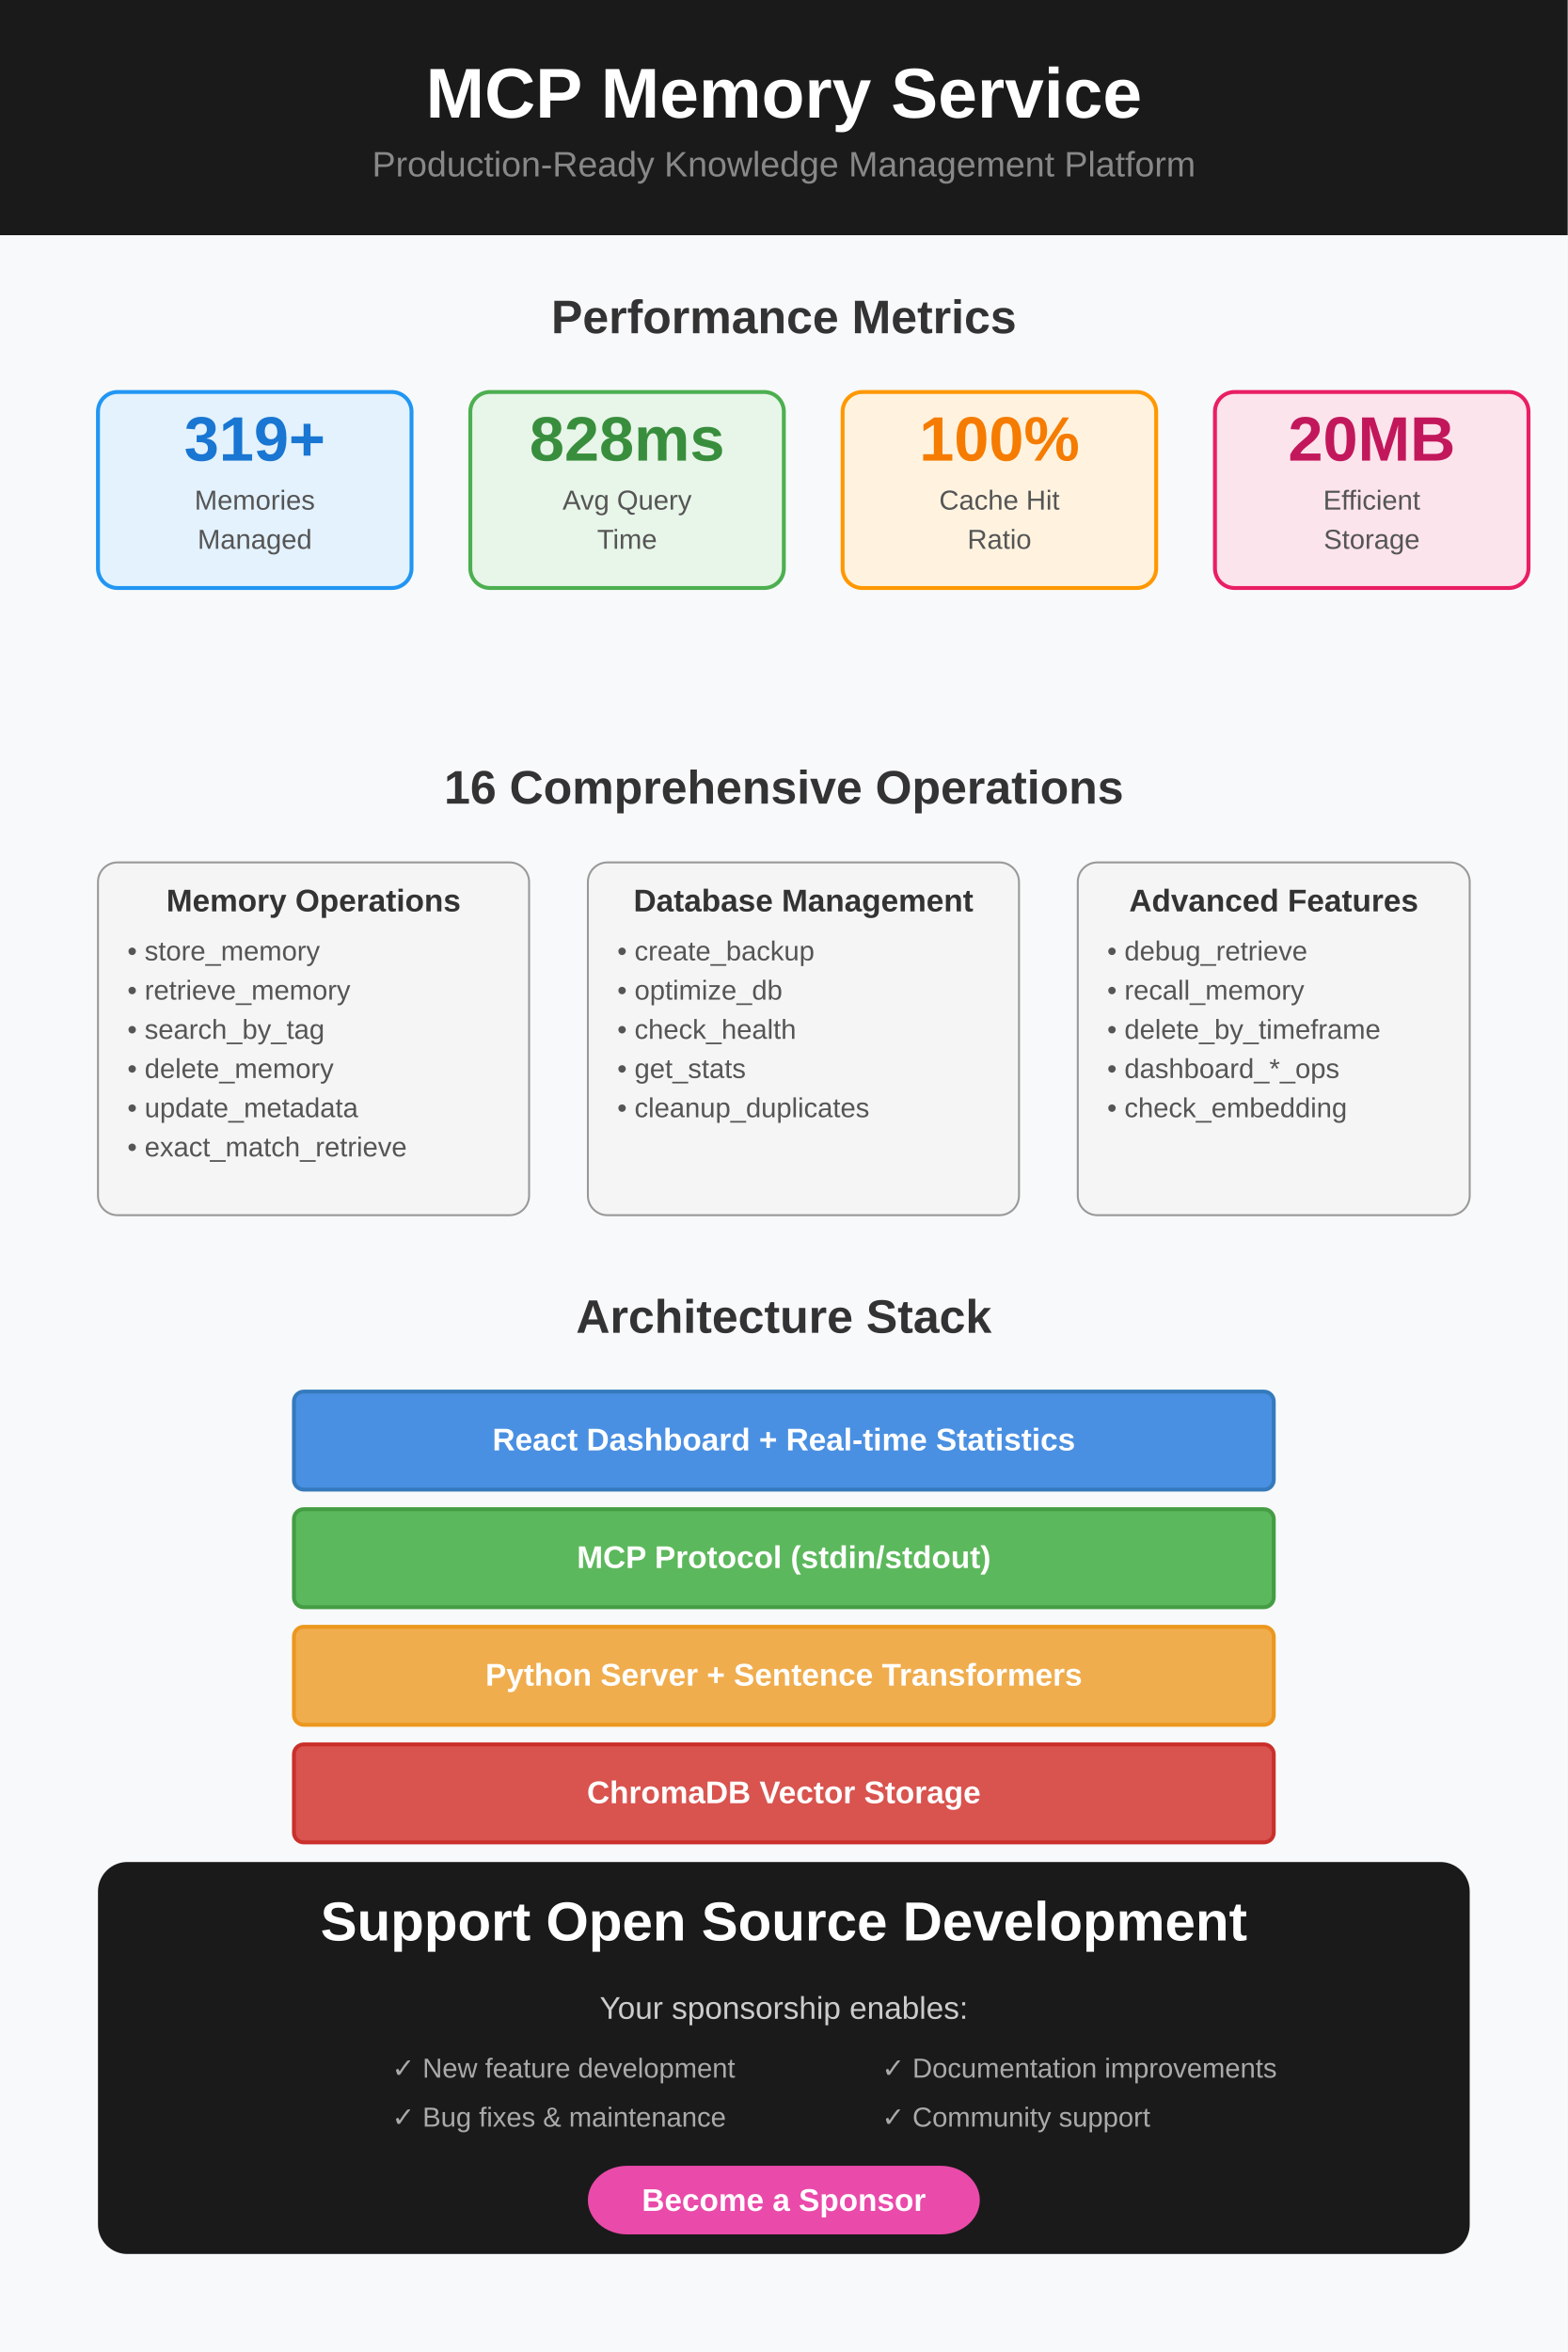
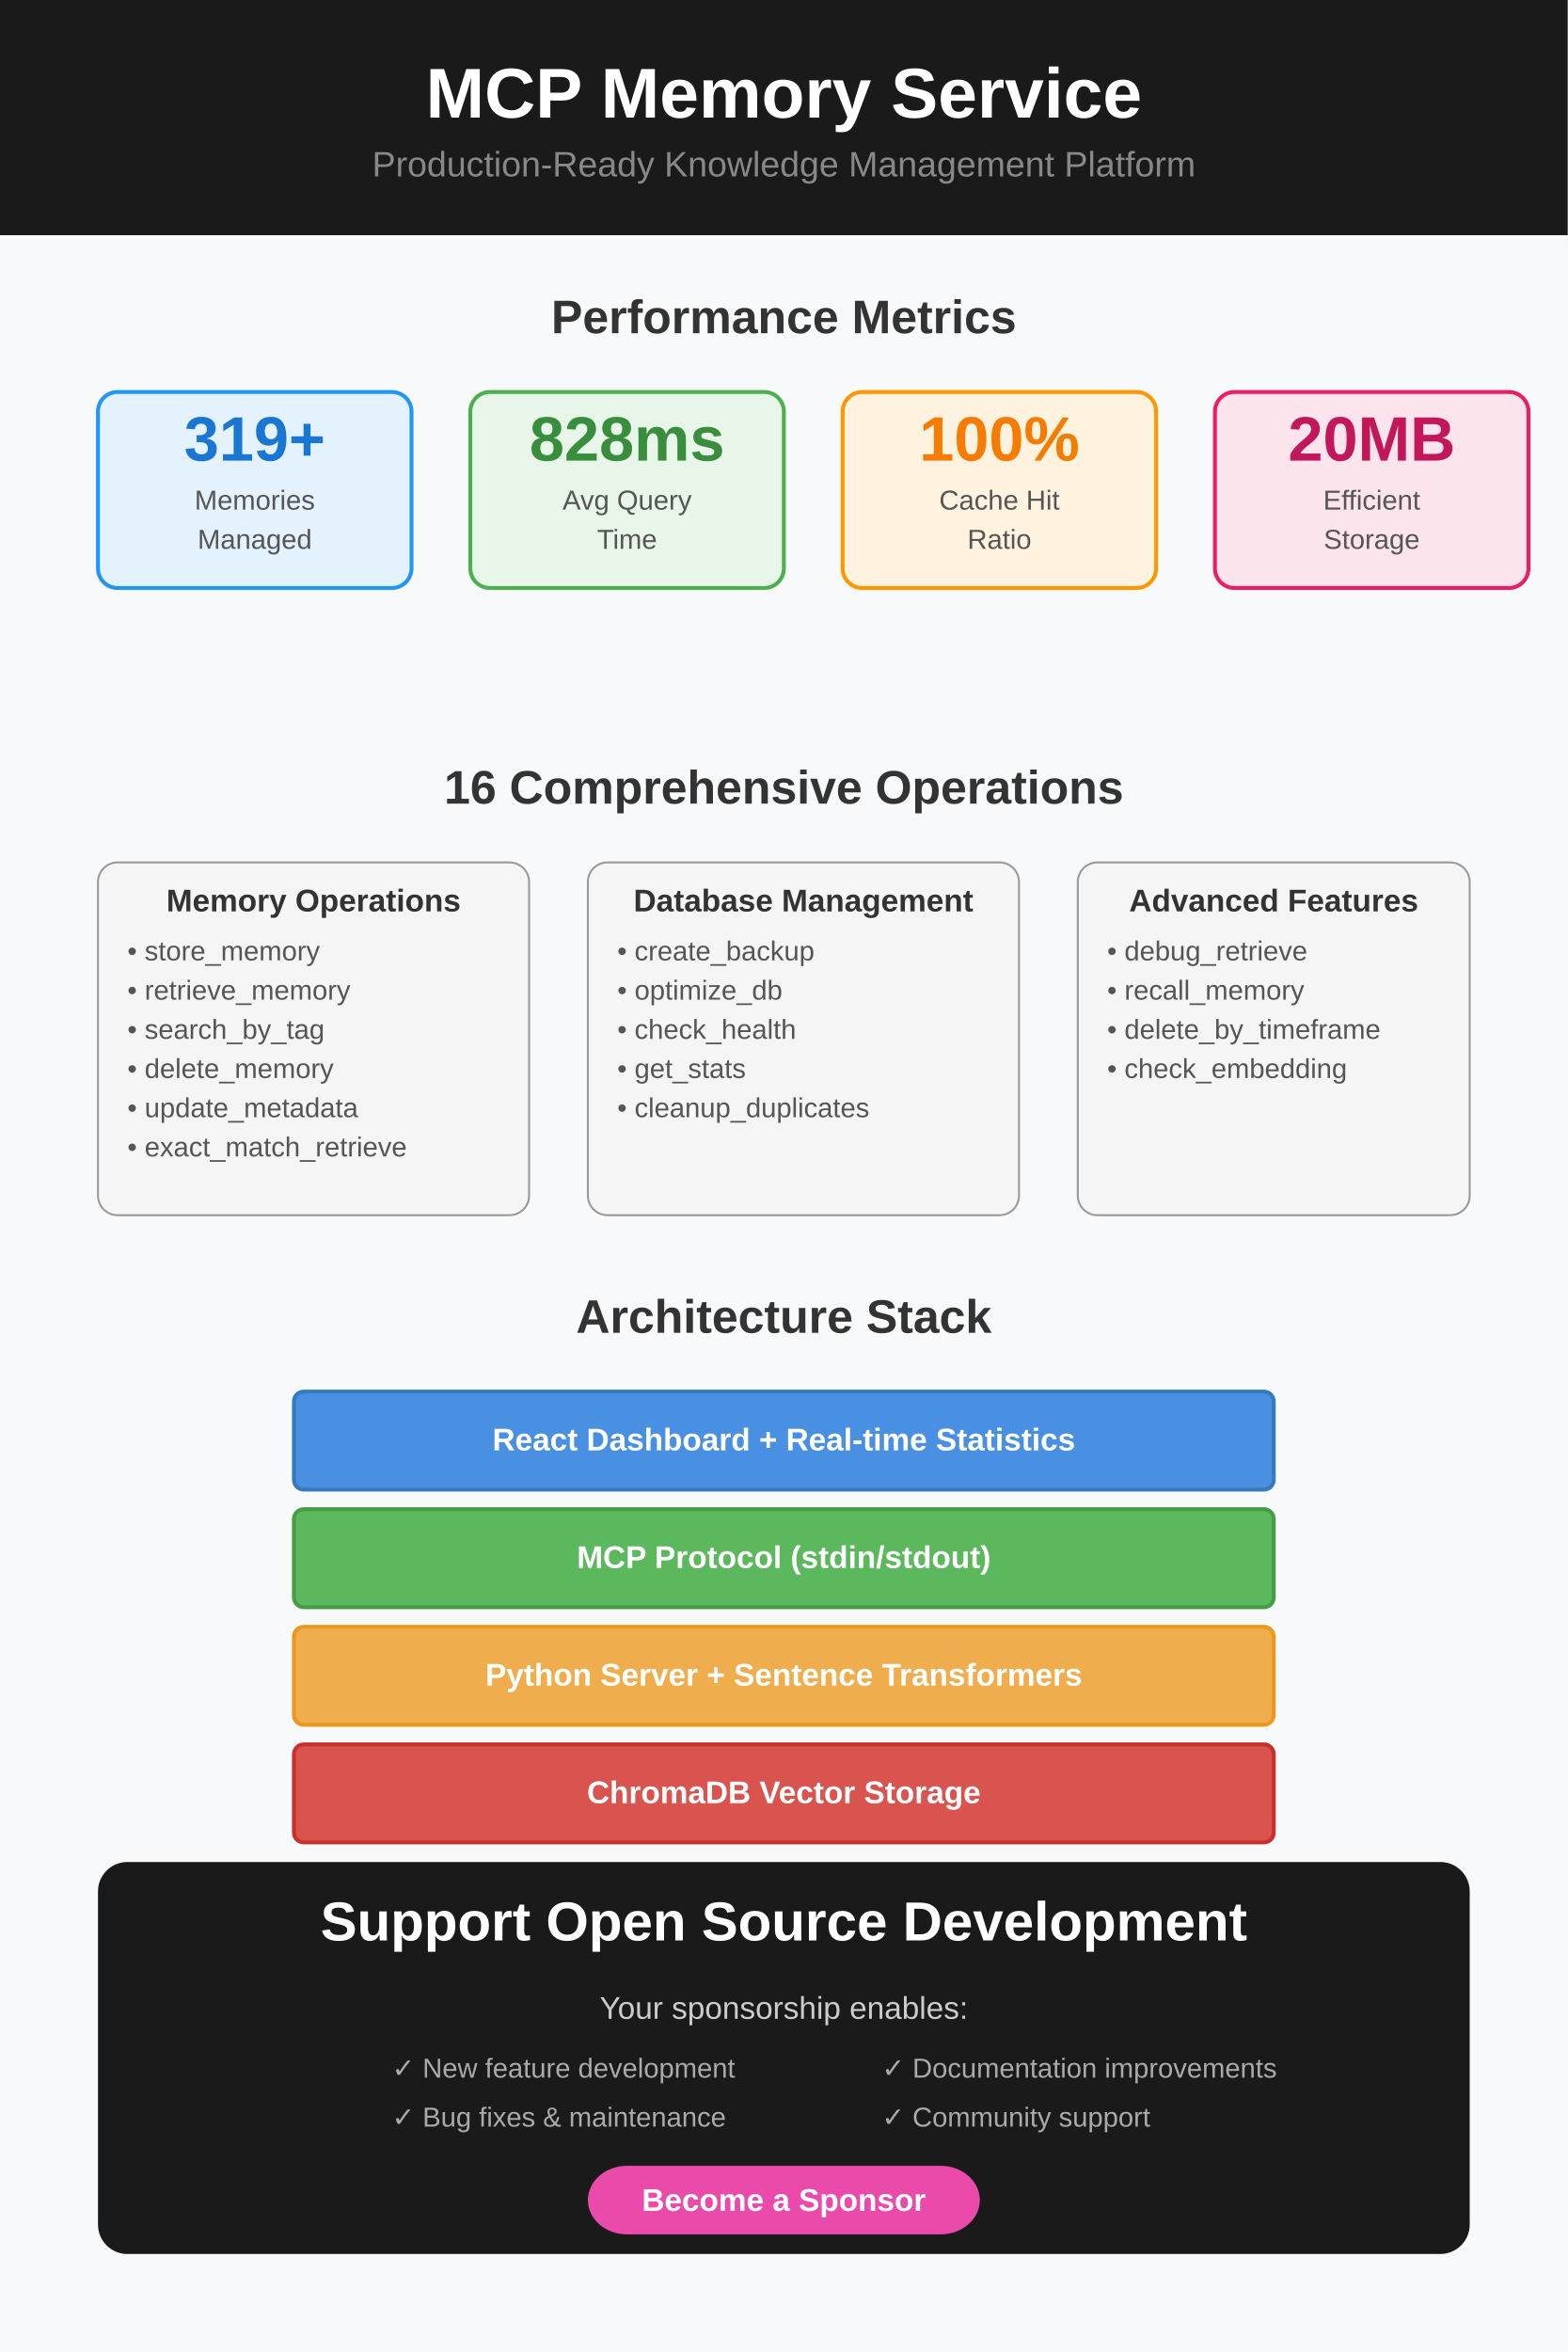
<svg xmlns="http://www.w3.org/2000/svg" width="800" height="1200" viewBox="0 0 800 1200">
  <rect width="800" height="1200" fill="#f8f9fa" />
  <rect width="800" height="120" fill="#1a1a1a" />
  <text x="400" y="60" font-family="Arial, sans-serif" font-size="36" font-weight="bold" fill="white" text-anchor="middle">MCP Memory Service</text>
  <text x="400" y="90" font-family="Arial, sans-serif" font-size="18" fill="#888" text-anchor="middle">Production-Ready Knowledge Management Platform</text>
  <g transform="translate(0, 140)">
    <text x="400" y="30" font-family="Arial, sans-serif" font-size="24" font-weight="bold" fill="#333" text-anchor="middle">Performance Metrics</text>
    <g transform="translate(50, 60)">
      <rect x="0" y="0" width="160" height="100" rx="10" fill="#e3f2fd" stroke="#2196f3" stroke-width="2" />
      <text x="80" y="35" font-family="Arial, sans-serif" font-size="32" font-weight="bold" fill="#1976d2" text-anchor="middle">319+</text>
      <text x="80" y="60" font-family="Arial, sans-serif" font-size="14" fill="#555" text-anchor="middle">Memories</text>
      <text x="80" y="80" font-family="Arial, sans-serif" font-size="14" fill="#555" text-anchor="middle">Managed</text>
      <rect x="190" y="0" width="160" height="100" rx="10" fill="#e8f5e9" stroke="#4caf50" stroke-width="2" />
      <text x="270" y="35" font-family="Arial, sans-serif" font-size="32" font-weight="bold" fill="#388e3c" text-anchor="middle">828ms</text>
      <text x="270" y="60" font-family="Arial, sans-serif" font-size="14" fill="#555" text-anchor="middle">Avg Query</text>
      <text x="270" y="80" font-family="Arial, sans-serif" font-size="14" fill="#555" text-anchor="middle">Time</text>
      <rect x="380" y="0" width="160" height="100" rx="10" fill="#fff3e0" stroke="#ff9800" stroke-width="2" />
      <text x="460" y="35" font-family="Arial, sans-serif" font-size="32" font-weight="bold" fill="#f57c00" text-anchor="middle">100%</text>
      <text x="460" y="60" font-family="Arial, sans-serif" font-size="14" fill="#555" text-anchor="middle">Cache Hit</text>
      <text x="460" y="80" font-family="Arial, sans-serif" font-size="14" fill="#555" text-anchor="middle">Ratio</text>
      <rect x="570" y="0" width="160" height="100" rx="10" fill="#fce4ec" stroke="#e91e63" stroke-width="2" />
      <text x="650" y="35" font-family="Arial, sans-serif" font-size="32" font-weight="bold" fill="#c2185b" text-anchor="middle">20MB</text>
      <text x="650" y="60" font-family="Arial, sans-serif" font-size="14" fill="#555" text-anchor="middle">Efficient</text>
      <text x="650" y="80" font-family="Arial, sans-serif" font-size="14" fill="#555" text-anchor="middle">Storage</text>
    </g>
  </g>
  <g transform="translate(0, 380)">
    <text x="400" y="30" font-family="Arial, sans-serif" font-size="24" font-weight="bold" fill="#333" text-anchor="middle">16 Comprehensive Operations</text>
    <g transform="translate(50, 60)">
      <rect x="0" y="0" width="220" height="180" rx="10" fill="#f5f5f5" stroke="#999" stroke-width="1" />
      <text x="110" y="25" font-family="Arial, sans-serif" font-size="16" font-weight="bold" fill="#333" text-anchor="middle">Memory Operations</text>
      <text x="15" y="50" font-family="Arial, sans-serif" font-size="14" fill="#555">• store_memory</text>
      <text x="15" y="70" font-family="Arial, sans-serif" font-size="14" fill="#555">• retrieve_memory</text>
      <text x="15" y="90" font-family="Arial, sans-serif" font-size="14" fill="#555">• search_by_tag</text>
      <text x="15" y="110" font-family="Arial, sans-serif" font-size="14" fill="#555">• delete_memory</text>
      <text x="15" y="130" font-family="Arial, sans-serif" font-size="14" fill="#555">• update_metadata</text>
      <text x="15" y="150" font-family="Arial, sans-serif" font-size="14" fill="#555">• exact_match_retrieve</text>
      <rect x="250" y="0" width="220" height="180" rx="10" fill="#f5f5f5" stroke="#999" stroke-width="1" />
      <text x="360" y="25" font-family="Arial, sans-serif" font-size="16" font-weight="bold" fill="#333" text-anchor="middle">Database Management</text>
      <text x="265" y="50" font-family="Arial, sans-serif" font-size="14" fill="#555">• create_backup</text>
      <text x="265" y="70" font-family="Arial, sans-serif" font-size="14" fill="#555">• optimize_db</text>
      <text x="265" y="90" font-family="Arial, sans-serif" font-size="14" fill="#555">• check_health</text>
      <text x="265" y="110" font-family="Arial, sans-serif" font-size="14" fill="#555">• get_stats</text>
      <text x="265" y="130" font-family="Arial, sans-serif" font-size="14" fill="#555">• cleanup_duplicates</text>
      <rect x="500" y="0" width="200" height="180" rx="10" fill="#f5f5f5" stroke="#999" stroke-width="1" />
      <text x="600" y="25" font-family="Arial, sans-serif" font-size="16" font-weight="bold" fill="#333" text-anchor="middle">Advanced Features</text>
      <text x="515" y="50" font-family="Arial, sans-serif" font-size="14" fill="#555">• debug_retrieve</text>
      <text x="515" y="70" font-family="Arial, sans-serif" font-size="14" fill="#555">• recall_memory</text>
      <text x="515" y="90" font-family="Arial, sans-serif" font-size="14" fill="#555">• delete_by_timeframe</text>
-       <text x="515" y="110" font-family="Arial, sans-serif" font-size="14" fill="#555">• dashboard_*_ops</text>
-       <text x="515" y="130" font-family="Arial, sans-serif" font-size="14" fill="#555">• check_embedding</text>
+       <text x="515" y="110" font-family="Arial, sans-serif" font-size="14" fill="#555">• check_embedding</text>
    </g>
  </g>
  <g transform="translate(0, 650)">
    <text x="400" y="30" font-family="Arial, sans-serif" font-size="24" font-weight="bold" fill="#333" text-anchor="middle">Architecture Stack</text>
    <g transform="translate(150, 60)">
      <rect x="0" y="0" width="500" height="50" rx="5" fill="#4a90e2" stroke="#357abd" stroke-width="2" />
      <text x="250" y="30" font-family="Arial, sans-serif" font-size="16" font-weight="bold" fill="white" text-anchor="middle">React Dashboard + Real-time Statistics</text>
      <rect x="0" y="60" width="500" height="50" rx="5" fill="#5cb85c" stroke="#449d44" stroke-width="2" />
      <text x="250" y="90" font-family="Arial, sans-serif" font-size="16" font-weight="bold" fill="white" text-anchor="middle">MCP Protocol (stdin/stdout)</text>
      <rect x="0" y="120" width="500" height="50" rx="5" fill="#f0ad4e" stroke="#ec971f" stroke-width="2" />
      <text x="250" y="150" font-family="Arial, sans-serif" font-size="16" font-weight="bold" fill="white" text-anchor="middle">Python Server + Sentence Transformers</text>
      <rect x="0" y="180" width="500" height="50" rx="5" fill="#d9534f" stroke="#c9302c" stroke-width="2" />
      <text x="250" y="210" font-family="Arial, sans-serif" font-size="16" font-weight="bold" fill="white" text-anchor="middle">ChromaDB Vector Storage</text>
    </g>
  </g>
  <g transform="translate(0, 950)">
    <rect x="50" y="0" width="700" height="200" rx="15" fill="#1a1a1a" />
    <text x="400" y="40" font-family="Arial, sans-serif" font-size="28" font-weight="bold" fill="white" text-anchor="middle">Support Open Source Development</text>
    <text x="400" y="80" font-family="Arial, sans-serif" font-size="16" fill="#ccc" text-anchor="middle">Your sponsorship enables:</text>
    <text x="200" y="110" font-family="Arial, sans-serif" font-size="14" fill="#aaa">✓ New feature development</text>
    <text x="200" y="135" font-family="Arial, sans-serif" font-size="14" fill="#aaa">✓ Bug fixes &amp; maintenance</text>
    <text x="450" y="110" font-family="Arial, sans-serif" font-size="14" fill="#aaa">✓ Documentation improvements</text>
    <text x="450" y="135" font-family="Arial, sans-serif" font-size="14" fill="#aaa">✓ Community support</text>
    <rect x="300" y="155" width="200" height="35" rx="20" fill="#ea4aaa" stroke="none" />
    <text x="400" y="178" font-family="Arial, sans-serif" font-size="16" font-weight="bold" fill="white" text-anchor="middle">Become a Sponsor</text>
  </g>
</svg>
